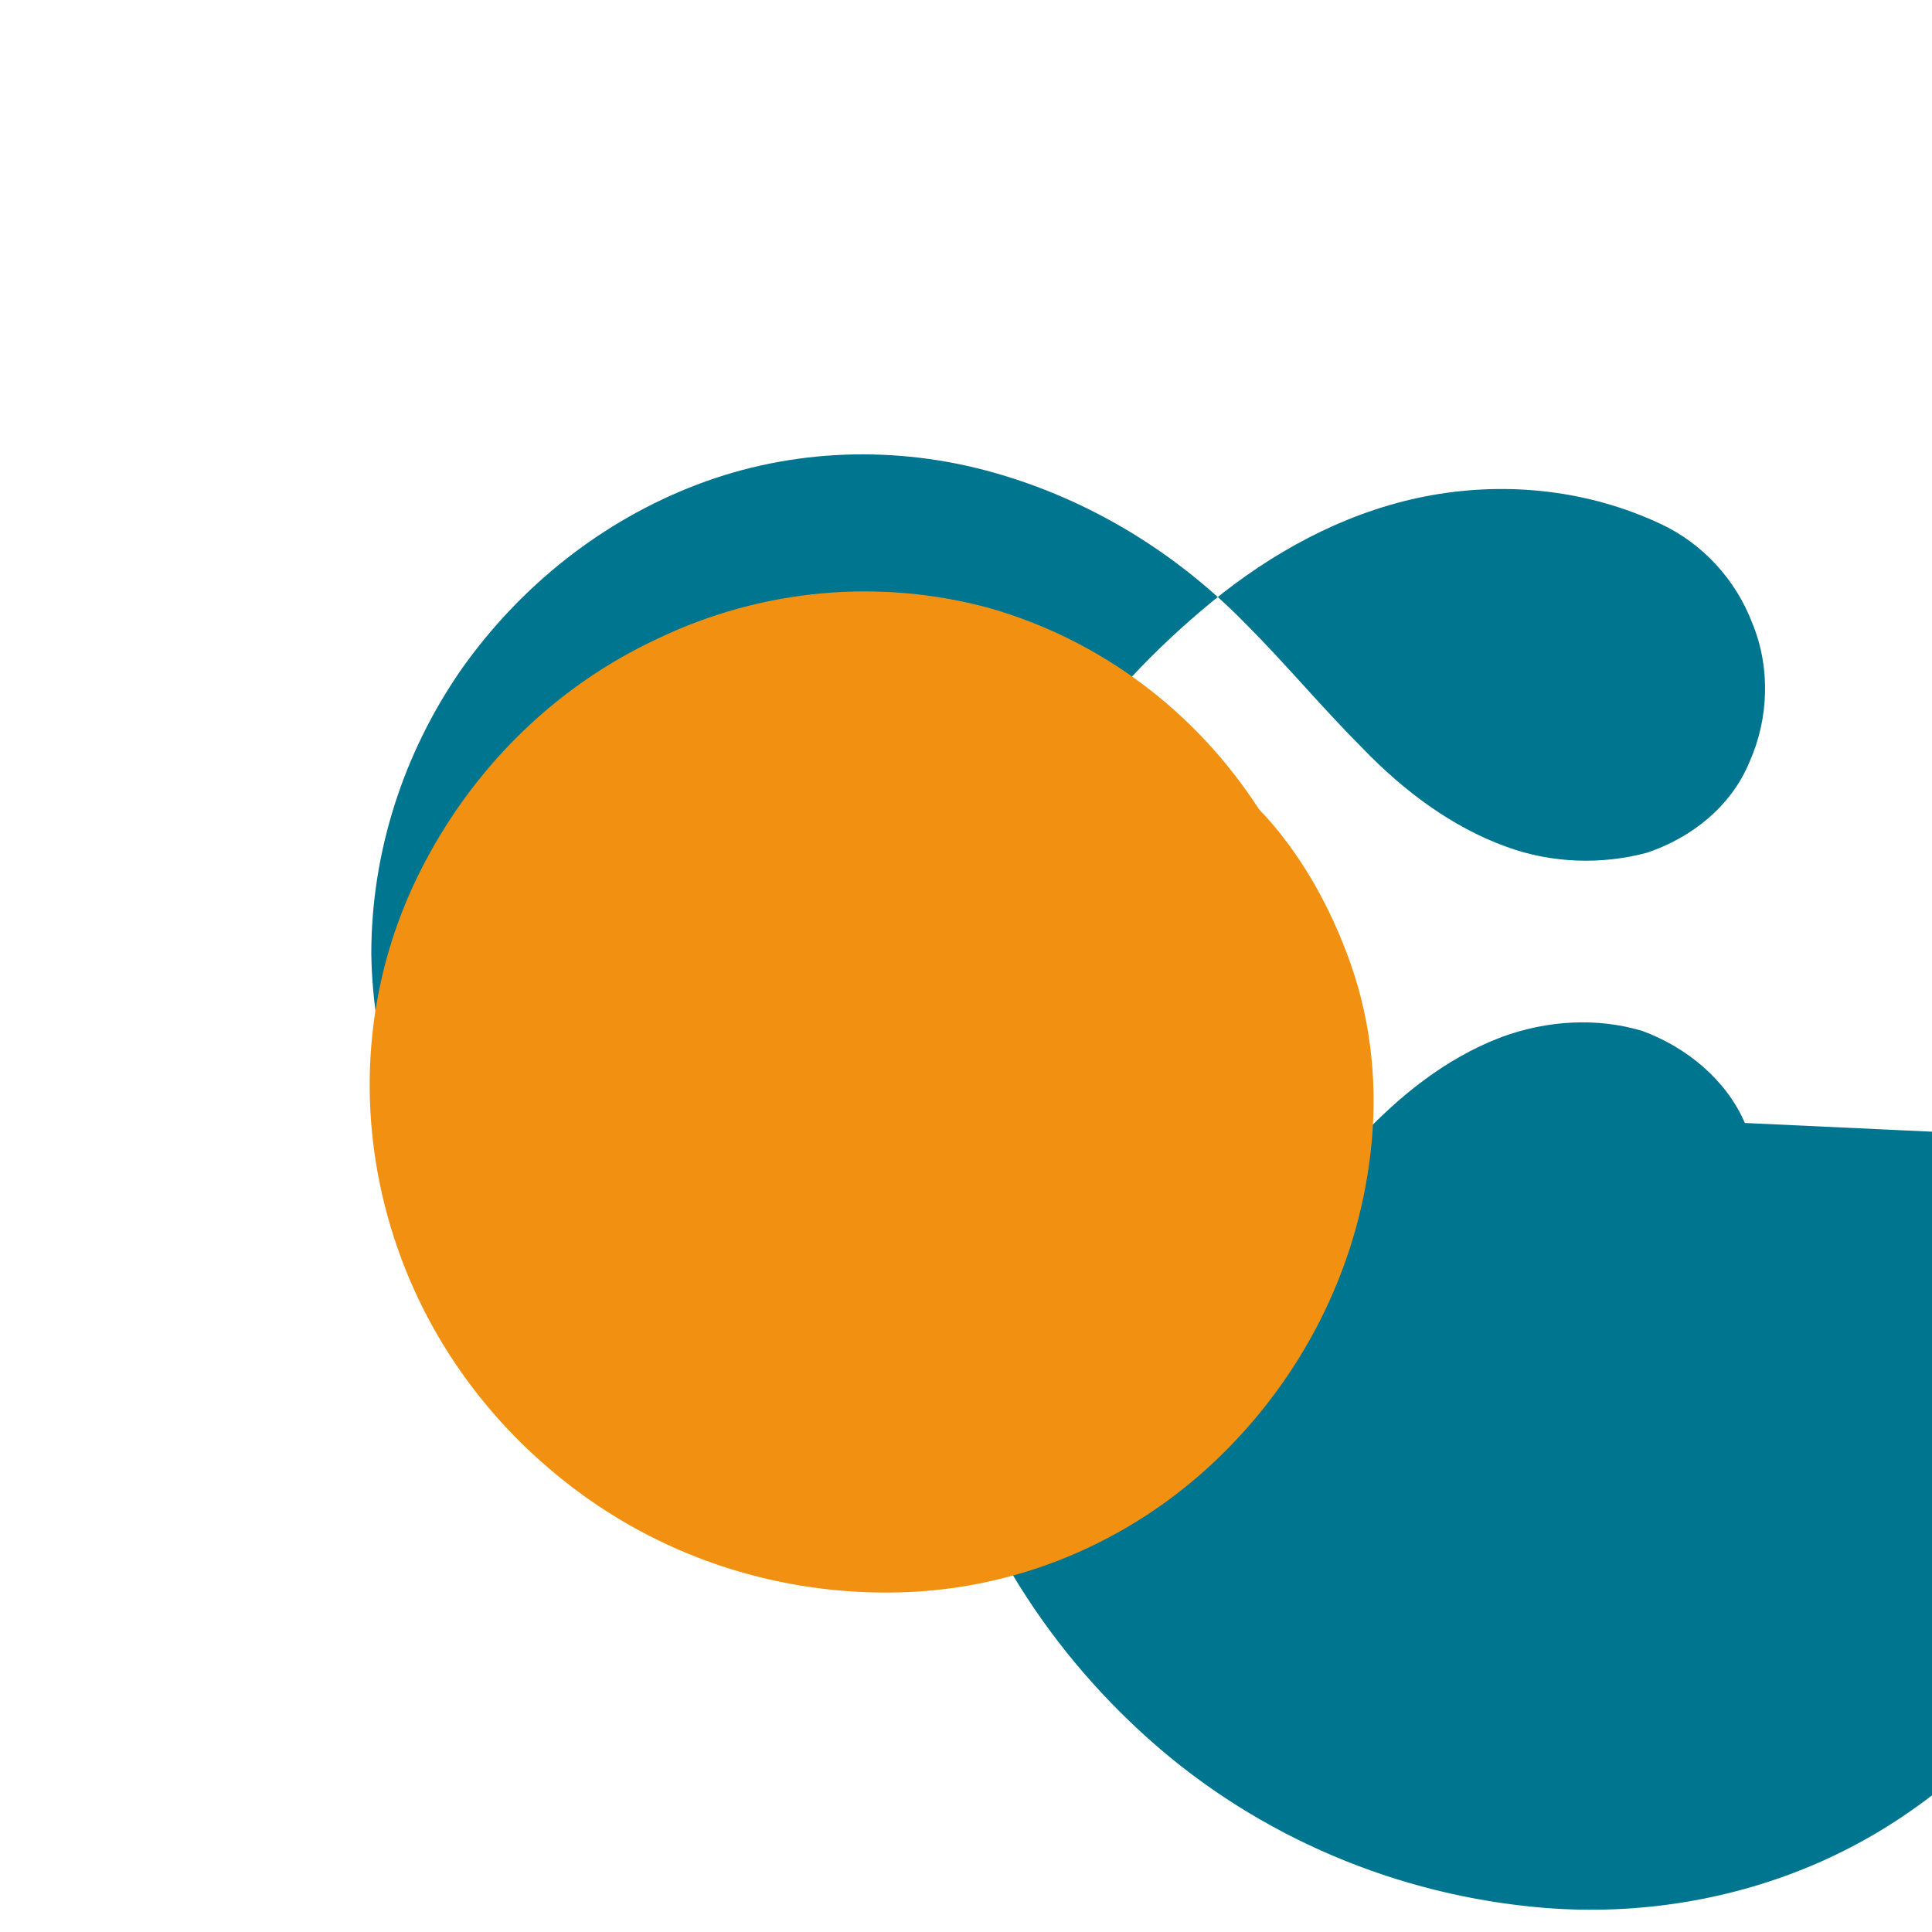
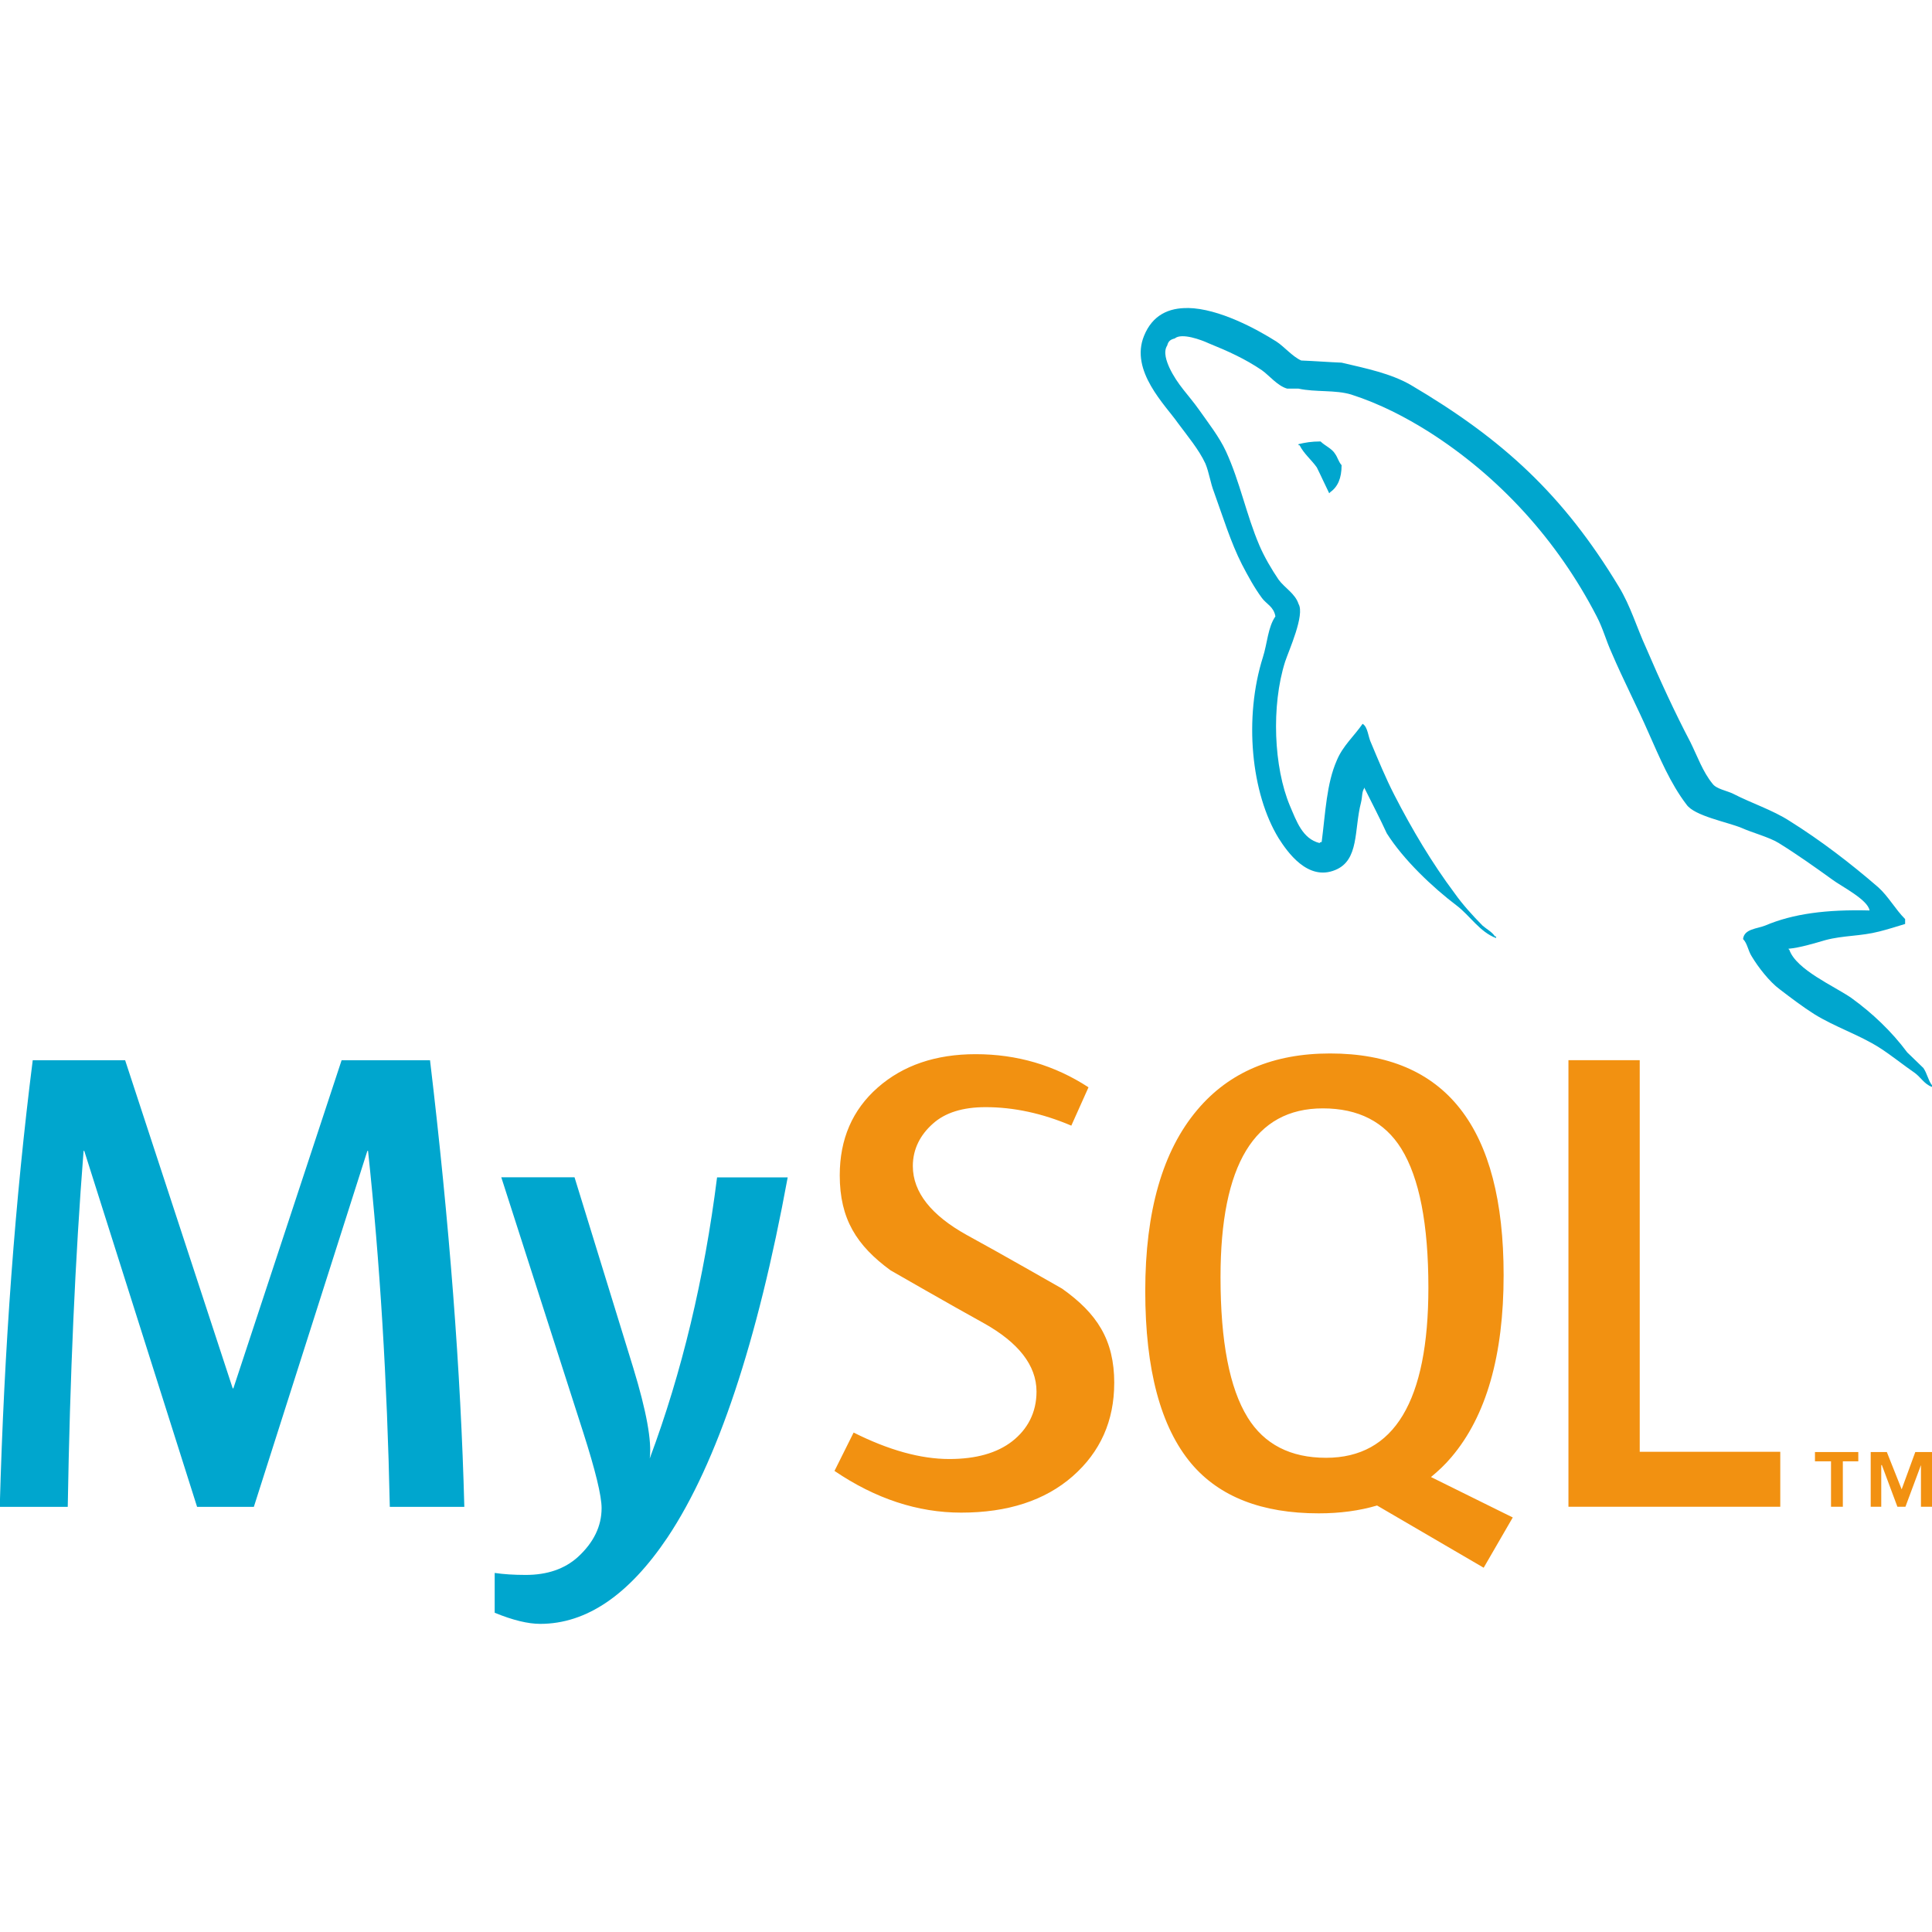
- <svg xmlns="http://www.w3.org/2000/svg" viewBox="0 0 128 128" width="48" height="48">
-   <path fill="#00758F" d="M115.6 74.4c-1.2-2.8-3.8-5-6.8-6.1-3-.9-6.3-.7-9.3.4-3.7 1.4-6.8 3.9-9.5 6.8-2.6 2.8-4.9 5.8-7.5 8.6-4.5 4.8-10.1 8.5-16.5 10.4-6.4 1.9-13.3 1.8-19.6-.5-6.3-2.3-11.7-6.5-15.6-12-3.9-5.5-6.1-12.1-6.2-18.8 0-6.7 2.1-13.3 6-18.9 3.9-5.5 9.3-9.8 15.6-12.2 6.3-2.4 13.2-2.6 19.6-.8 6.4 1.8 12.1 5.3 16.7 10 2.7 2.7 5.1 5.6 7.8 8.3 2.7 2.8 5.9 5.2 9.5 6.5 3 1.1 6.3 1.2 9.3.4 3-1 5.6-3.1 6.8-6 1.3-2.9 1.4-6.3.2-9.2-1.1-2.9-3.3-5.3-6.1-6.6-4.7-2.2-10-2.8-15.1-1.9-5.1.9-9.8 3.3-13.9 6.5-7.7 6.1-13.6 14.1-17.1 23.2-3.5 9.1-4.2 19.2-2.1 28.6 2.1 9.4 7.2 17.8 14.4 24.2 7.2 6.4 16.4 10.3 26.1 11.1 6.2.5 12.5-.5 18.2-3 5.7-2.5 10.7-6.5 14.6-11.6 3.9-5.1 6.4-11.2 7.2-17.6.8-6.4-.3-12.9-3.1-18.7z" />
-   <path fill="#F29111" d="M83.4 53.6c-4.2-6.5-10.5-11.2-17.8-13.3-7.3-2-15.1-1.3-22 2-6.9 3.2-12.4 8.7-15.8 15.5-3.4 6.8-4.2 14.6-2.3 22.1 1.9 7.5 6.3 14 12.5 18.7 6.2 4.7 13.8 7.1 21.6 6.9 7.8-.2 15.2-3.3 20.9-8.7 5.7-5.4 9.4-12.6 10.3-20.4.5-4.2.1-8.5-1.3-12.5-1.4-4-3.5-7.6-6.1-10.3z" />
+ <svg xmlns="http://www.w3.org/2000/svg" width="48" height="48" viewBox="-7.929 -7.929 72.72 49.53">
+   <path d="m21.72 24.79c-1.143 6.217-2.65 10.74-4.521 13.55-1.458 2.172-3.055 3.258-4.794 3.258-0.464 0-1.035-0.14-1.714-0.418v-1.499c0.331 0.049 0.72 0.075 1.167 0.075 0.811 0 1.465-0.225 1.963-0.673 0.596-0.547 0.894-1.161 0.894-1.842 0-0.465-0.233-1.42-0.696-2.864l-3.08-9.589h2.757l2.21 7.172c0.497 1.628 0.704 2.765 0.621 3.413 1.209-3.238 2.054-6.766 2.534-10.58h2.658m-12.17 12.4h-2.806c-0.099-4.749-0.372-9.215-0.819-13.4h-0.025l-4.273 13.4h-2.137l-4.247-13.4h-0.025c-0.315 4.018-0.513 8.483-0.596 13.4h-2.559c0.165-5.978 0.579-11.58 1.241-16.81h3.478l4.049 12.35h0.025l4.074-12.35h3.328c0.729 6.126 1.159 11.73 1.291 16.81" fill="#00A6CE" />
+   <path d="m59.08 37.19h-7.973v-16.81h2.683v14.74h5.29v2.068m-20.05-3.363c-0.679-1.096-1.019-2.854-1.019-5.279 0-4.233 1.284-6.351 3.85-6.351 1.342 0 2.327 0.507 2.956 1.519 0.678 1.096 1.018 2.84 1.018 5.231 0 4.267-1.284 6.402-3.85 6.402-1.341 0-2.327-0.506-2.955-1.52m9.985 3.768-3.082-1.524c0.274-0.226 0.535-0.469 0.771-0.751 1.309-1.542 1.963-3.825 1.963-6.848 0-5.562-2.178-8.344-6.533-8.344-2.136 0-3.801 0.705-4.993 2.118-1.309 1.544-1.963 3.819-1.963 6.824 0 2.955 0.579 5.123 1.738 6.5 1.056 1.245 2.653 1.868 4.792 1.868 0.798 0 1.53-0.098 2.195-0.295l4.013 2.342 1.094-1.89m-15-5.065c0 1.426-0.522 2.596-1.564 3.512-1.042 0.912-2.443 1.369-4.196 1.369-1.64 0-3.229-0.526-4.769-1.57l0.72-1.444c1.325 0.664 2.524 0.996 3.6 0.996 1.01 0 1.8-0.225 2.372-0.67 0.571-0.448 0.912-1.074 0.912-1.867 0-0.998-0.694-1.851-1.968-2.567-1.176-0.647-3.526-1.998-3.526-1.998-1.273-0.931-1.912-1.931-1.912-3.577 0-1.362 0.476-2.463 1.427-3.3 0.953-0.839 2.183-1.259 3.689-1.259 1.557 0 2.972 0.416 4.247 1.247l-0.647 1.443c-1.091-0.464-2.166-0.696-3.227-0.696-0.861 0-1.524 0.207-1.986 0.624-0.465 0.413-0.752 0.945-0.752 1.593 0 0.996 0.709 1.859 2.019 2.589 1.191 0.647 3.599 2.025 3.599 2.025 1.31 0.93 1.963 1.921 1.963 3.554" fill="#F29111" />
+   <path d="m60.99 37.19h0.445v-1.71h0.582v-0.349h-1.631v0.349h0.604zm3.383 0h0.419v-2.06h-0.63l-0.513 1.404-0.558-1.404h-0.607v2.06h0.397v-1.568h0.023l0.585 1.568h0.302l0.584-1.568v1.568" fill="#F29111" />
+   <path d="m36.78-7.929c-0.709-0.011-1.327 0.257-1.646 1.042-0.547 1.321 0.81 2.62 1.277 3.291 0.344 0.467 0.79 0.996 1.032 1.523 0.142 0.345 0.183 0.712 0.325 1.077 0.324 0.894 0.627 1.889 1.053 2.723 0.222 0.427 0.465 0.874 0.749 1.258 0.164 0.225 0.446 0.325 0.507 0.692-0.283 0.406-0.305 1.015-0.467 1.524-0.729 2.295-0.446 5.139 0.588 6.825 0.323 0.508 1.094 1.625 2.128 1.198 0.912-0.365 0.709-1.523 0.972-2.538 0.061-0.245 0.02-0.406 0.141-0.569v0.041c0.283 0.568 0.568 1.115 0.831 1.686 0.629 0.994 1.722 2.03 2.634 2.72 0.485 0.367 0.87 0.996 1.478 1.22v-0.061h-0.04c-0.122-0.182-0.304-0.264-0.466-0.406-0.364-0.366-0.768-0.813-1.053-1.219-0.851-1.137-1.601-2.397-2.268-3.697-0.325-0.631-0.608-1.321-0.872-1.95-0.121-0.243-0.121-0.609-0.324-0.731-0.305 0.446-0.749 0.833-0.972 1.379-0.385 0.875-0.425 1.951-0.568 3.068-0.081 0.021-0.04 1.88e-4 -0.081 0.041-0.647-0.162-0.87-0.833-1.114-1.4-0.608-1.444-0.71-3.76-0.182-5.425 0.141-0.426 0.751-1.766 0.506-2.173-0.122-0.388-0.527-0.609-0.75-0.915-0.263-0.386-0.548-0.873-0.728-1.3-0.486-1.137-0.731-2.397-1.256-3.534-0.243-0.529-0.67-1.077-1.013-1.564-0.386-0.549-0.81-0.934-1.115-1.584-0.1-0.224-0.242-0.59-0.081-0.833 0.04-0.163 0.122-0.224 0.284-0.265 0.262-0.224 1.012 0.06 1.275 0.182 0.75 0.304 1.378 0.59 2.005 1.015 0.284 0.203 0.588 0.59 0.952 0.692h0.426c0.648 0.141 1.378 0.039 1.986 0.223 1.073 0.345 2.045 0.853 2.917 1.401 2.653 1.686 4.841 4.084 6.319 6.947 0.244 0.467 0.346 0.893 0.568 1.38 0.425 0.997 0.953 2.013 1.378 2.987 0.425 0.955 0.831 1.929 1.439 2.722 0.303 0.426 1.519 0.649 2.066 0.873 0.404 0.182 1.033 0.345 1.398 0.568 0.689 0.426 1.376 0.914 2.025 1.382 0.323 0.244 1.336 0.751 1.397 1.158l3.72e-4 3.75e-4c-1.621-0.041-2.877 0.121-3.93 0.569-0.304 0.122-0.79 0.122-0.831 0.508 0.163 0.162 0.183 0.426 0.326 0.651 0.242 0.406 0.667 0.954 1.053 1.239 0.425 0.325 0.851 0.649 1.297 0.933 0.789 0.49 1.681 0.773 2.45 1.26 0.447 0.284 0.891 0.649 1.338 0.955 0.222 0.162 0.363 0.427 0.647 0.527v-0.062c-0.143-0.182-0.182-0.446-0.324-0.65-0.202-0.202-0.405-0.386-0.608-0.588-0.588-0.792-1.318-1.482-2.106-2.051-0.649-0.448-2.068-1.058-2.33-1.807 0 0-0.021-0.021-0.041-0.041 0.446-0.041 0.974-0.204 1.399-0.327 0.688-0.182 1.316-0.141 2.025-0.324 0.325-0.082 0.649-0.184 0.974-0.284v-0.184c-0.367-0.365-0.629-0.853-1.013-1.198-1.032-0.893-2.168-1.766-3.343-2.499-0.629-0.406-1.439-0.669-2.108-1.015-0.242-0.122-0.647-0.182-0.789-0.387-0.365-0.447-0.568-1.035-0.831-1.564-0.587-1.116-1.155-2.355-1.661-3.535-0.364-0.792-0.587-1.583-1.033-2.315-2.088-3.454-4.356-5.545-7.84-7.597-0.75-0.427-1.641-0.61-2.592-0.833-0.507-0.021-1.013-0.061-1.52-0.081-0.325-0.143-0.649-0.529-0.933-0.712-0.722-0.457-2.156-1.247-3.337-1.265zm4.998 5.021c-0.344 0-0.586 0.042-0.831 0.102v0.041h0.04c0.164 0.324 0.448 0.549 0.648 0.833 0.163 0.325 0.305 0.649 0.467 0.974 0.02-0.02 0.039-0.041 0.039-0.041 0.286-0.202 0.427-0.527 0.427-1.015-0.122-0.143-0.142-0.284-0.244-0.427-0.121-0.203-0.385-0.304-0.547-0.467z" fill="#00A6CE" />
</svg>
